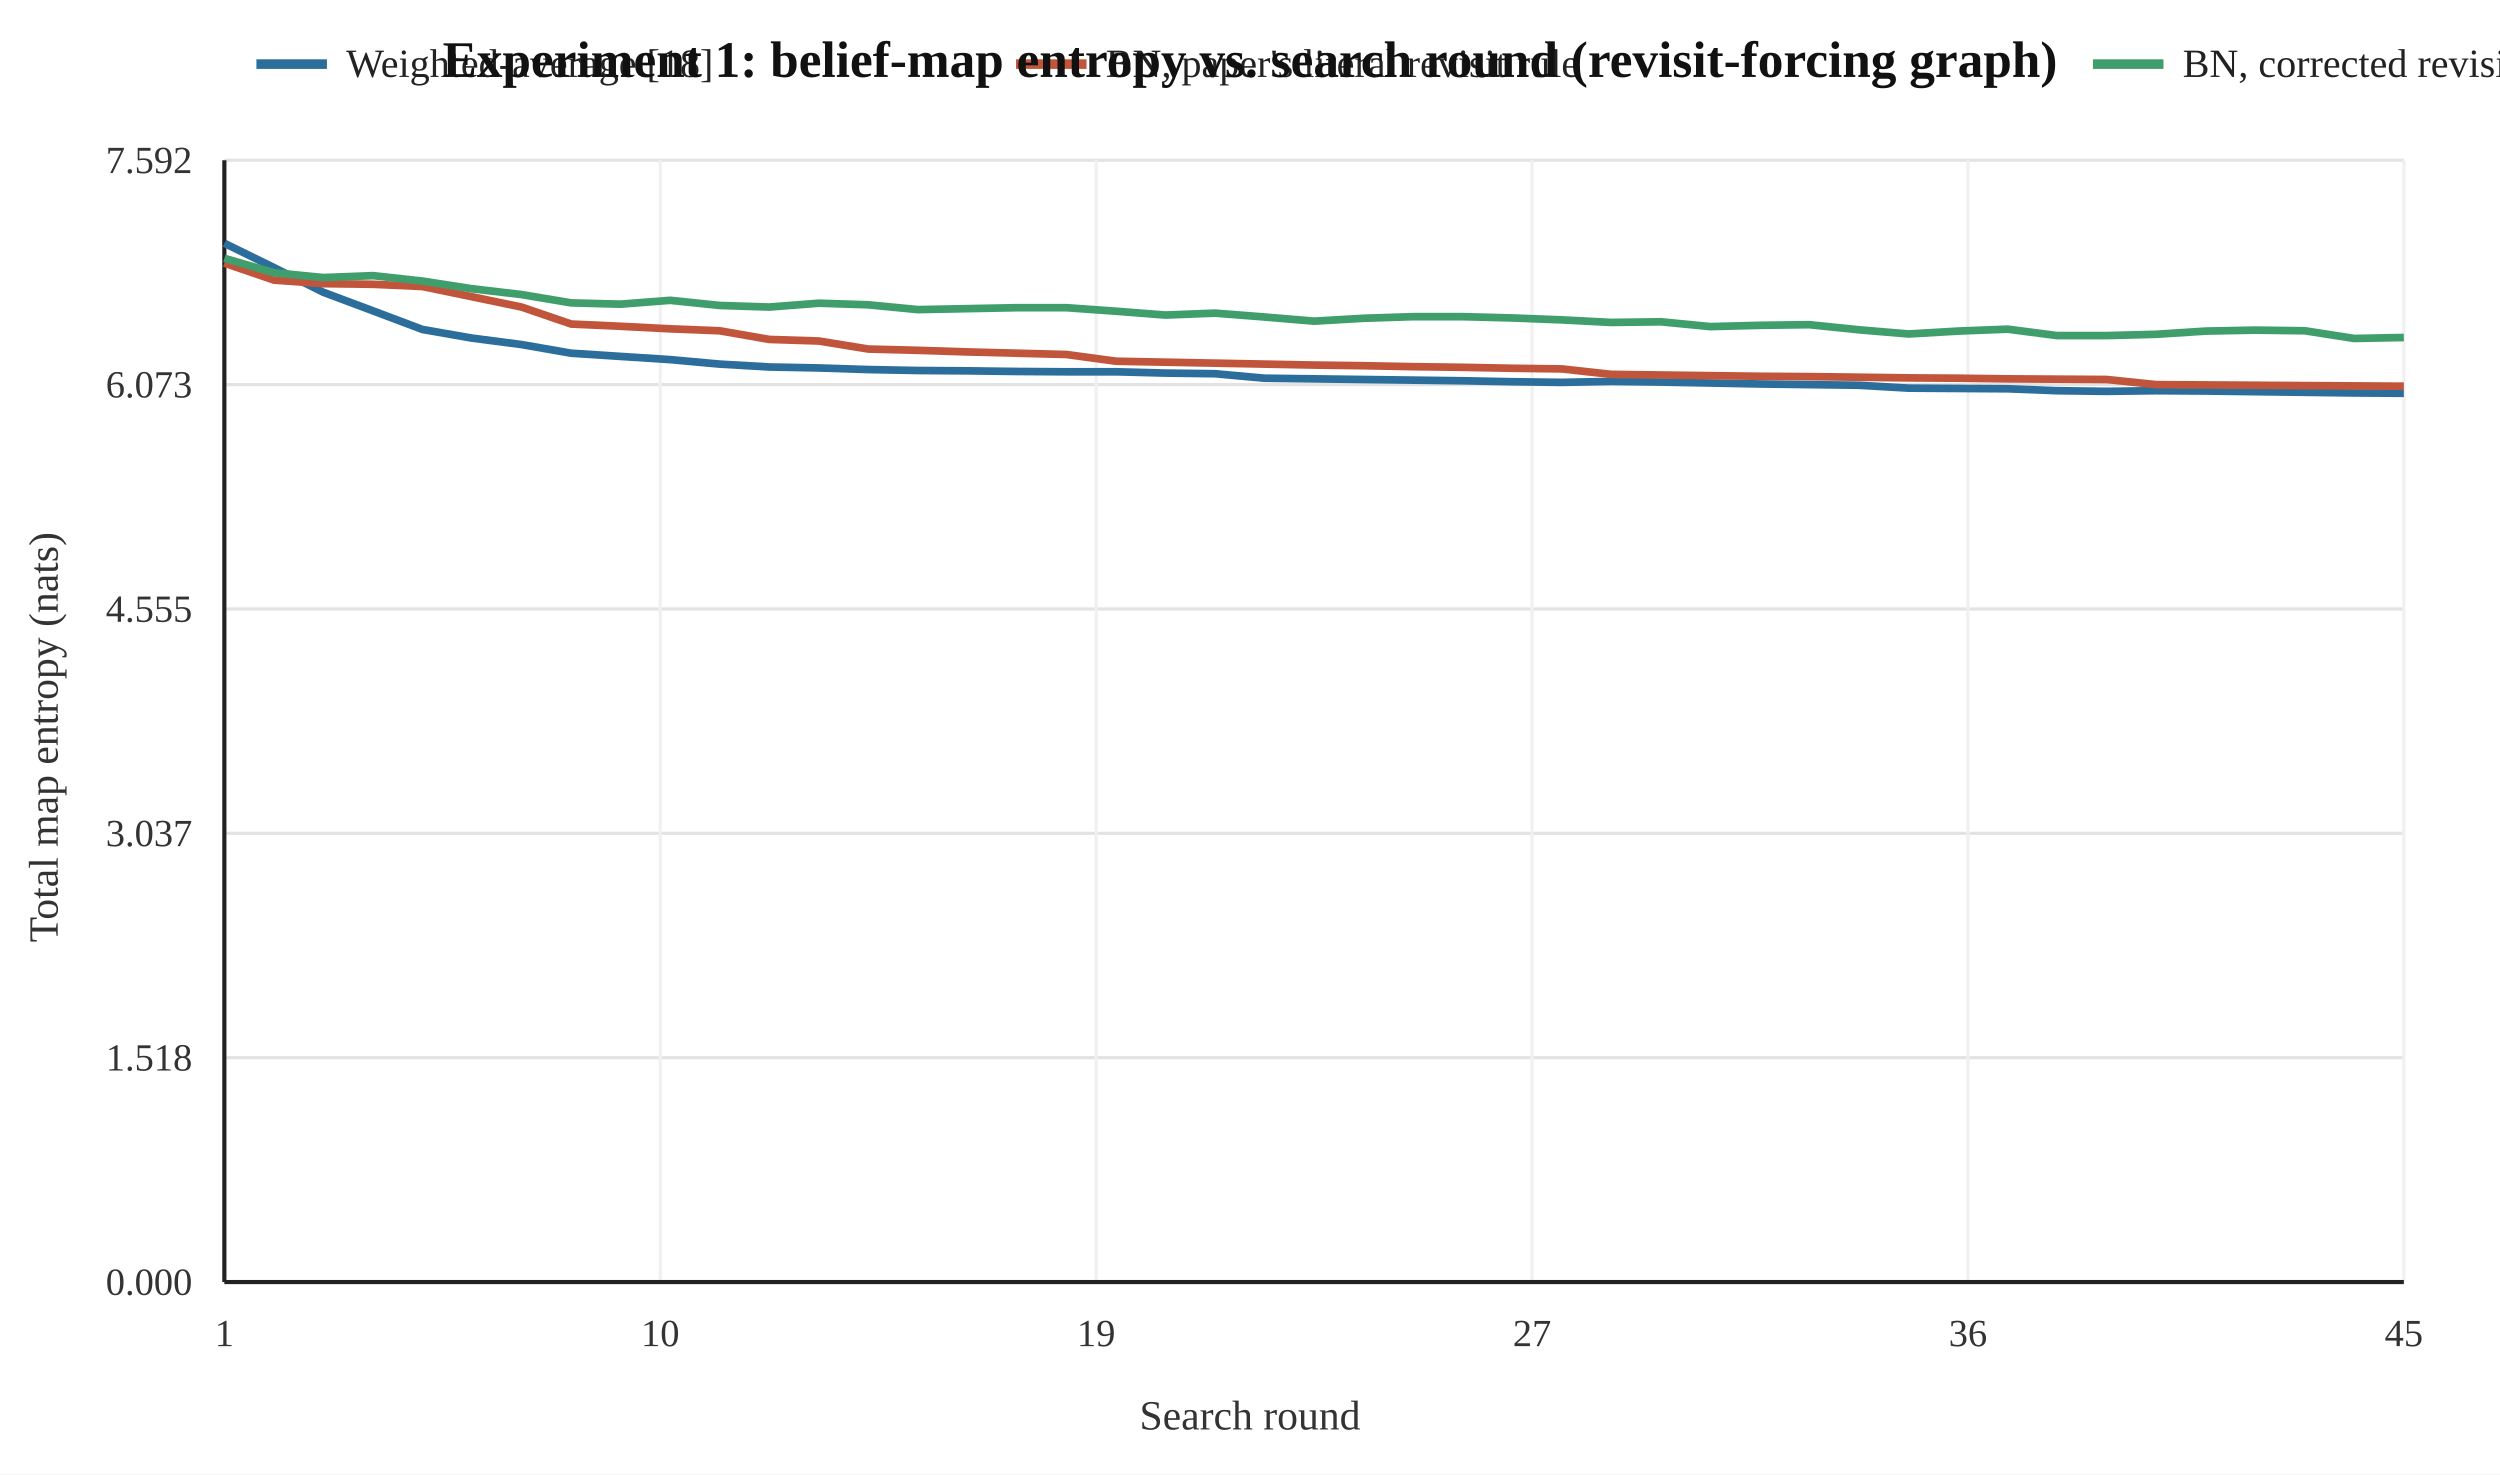
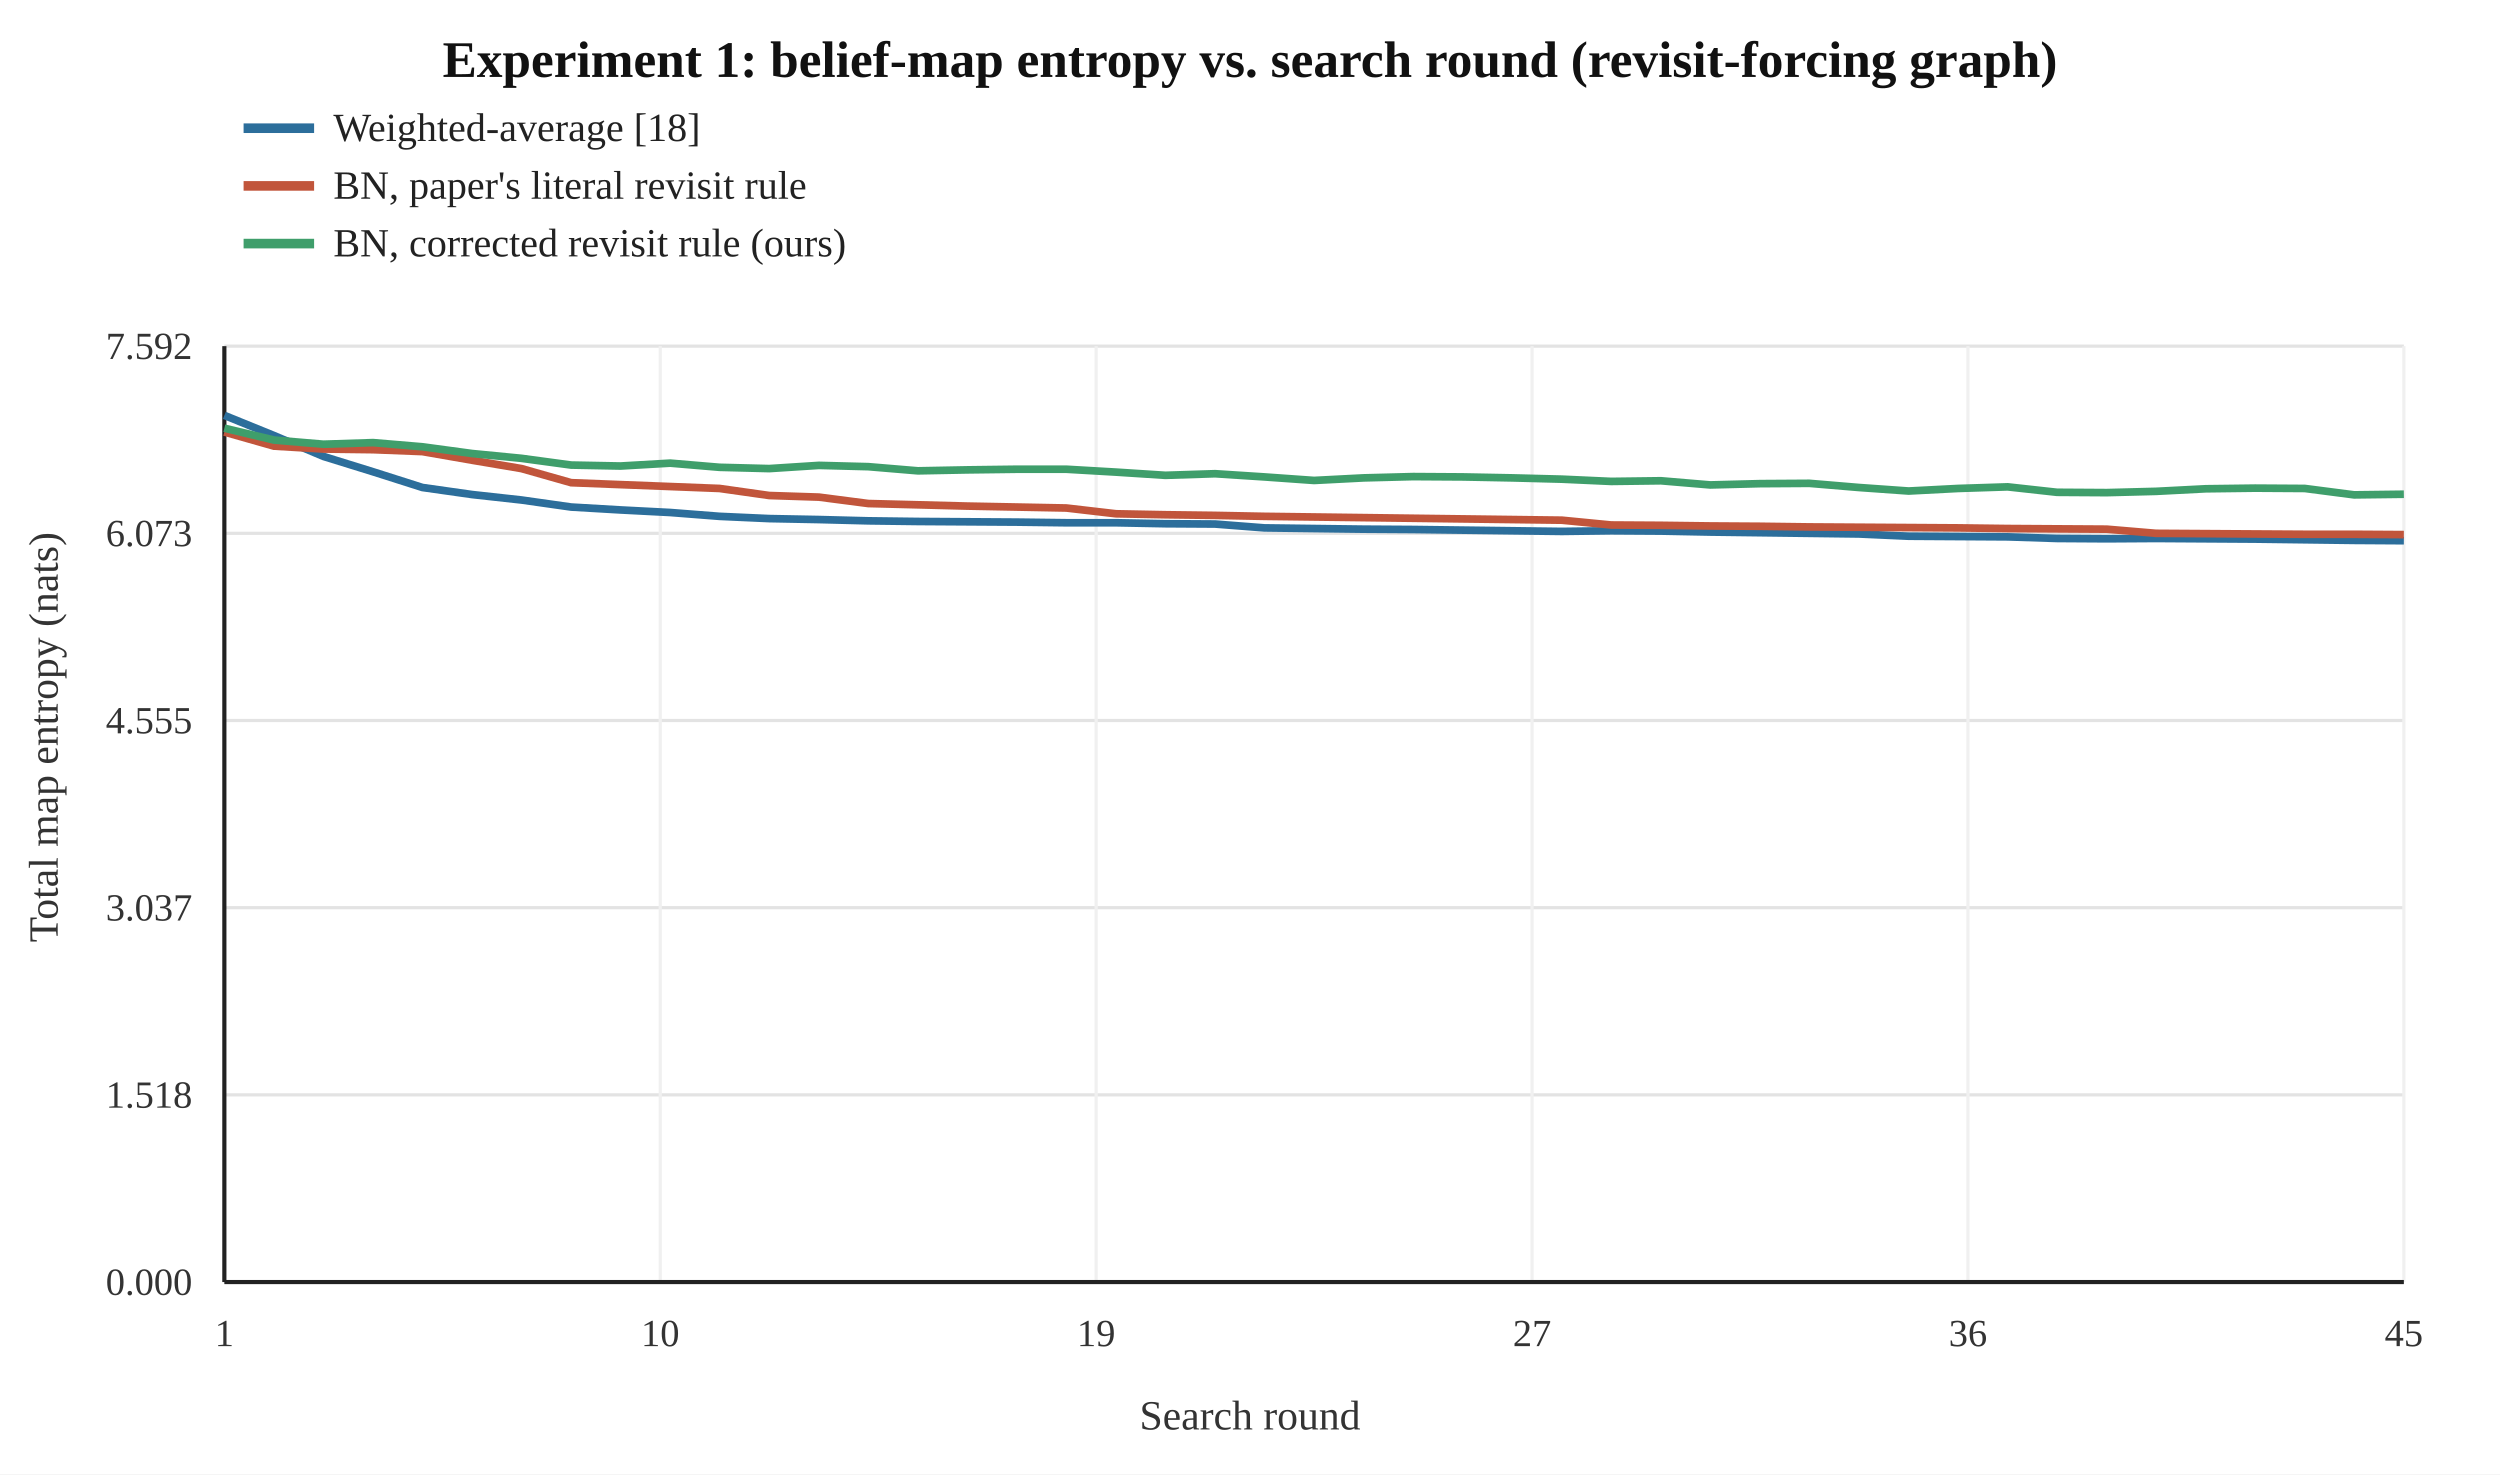
<svg xmlns="http://www.w3.org/2000/svg" width="780" height="460" viewBox="0 0 780 460" font-family="Georgia, 'Times New Roman', serif">
  <rect x="0" y="0" width="780" height="460" fill="#ffffff" />
  <line x1="70" y1="400.0" x2="750" y2="400.0" stroke="#e3e3e3" stroke-width="1" />
  <text x="60" y="404.0" font-size="12" fill="#333" text-anchor="end">0.000</text>
-   <line x1="70" y1="330.0" x2="750" y2="330.0" stroke="#e3e3e3" stroke-width="1" />
-   <text x="60" y="334.0" font-size="12" fill="#333" text-anchor="end">1.518</text>
-   <line x1="70" y1="260.0" x2="750" y2="260.0" stroke="#e3e3e3" stroke-width="1" />
-   <text x="60" y="264.0" font-size="12" fill="#333" text-anchor="end">3.037</text>
-   <line x1="70" y1="190.0" x2="750" y2="190.0" stroke="#e3e3e3" stroke-width="1" />
-   <text x="60" y="194.0" font-size="12" fill="#333" text-anchor="end">4.555</text>
-   <line x1="70" y1="120.0" x2="750" y2="120.0" stroke="#e3e3e3" stroke-width="1" />
-   <text x="60" y="124.0" font-size="12" fill="#333" text-anchor="end">6.073</text>
-   <line x1="70" y1="50.0" x2="750" y2="50.0" stroke="#e3e3e3" stroke-width="1" />
-   <text x="60" y="54.0" font-size="12" fill="#333" text-anchor="end">7.592</text>
-   <line x1="70.0" y1="50" x2="70.0" y2="400" stroke="#f0f0f0" stroke-width="1" />
+   <line x1="70" y1="341.6" x2="750" y2="341.6" stroke="#e3e3e3" stroke-width="1" />
+   <text x="60" y="345.6" font-size="12" fill="#333" text-anchor="end">1.518</text>
+   <line x1="70" y1="283.2" x2="750" y2="283.2" stroke="#e3e3e3" stroke-width="1" />
+   <text x="60" y="287.2" font-size="12" fill="#333" text-anchor="end">3.037</text>
+   <line x1="70" y1="224.8" x2="750" y2="224.8" stroke="#e3e3e3" stroke-width="1" />
+   <text x="60" y="228.8" font-size="12" fill="#333" text-anchor="end">4.555</text>
+   <line x1="70" y1="166.4" x2="750" y2="166.4" stroke="#e3e3e3" stroke-width="1" />
+   <text x="60" y="170.4" font-size="12" fill="#333" text-anchor="end">6.073</text>
+   <line x1="70" y1="108.0" x2="750" y2="108.0" stroke="#e3e3e3" stroke-width="1" />
+   <text x="60" y="112.0" font-size="12" fill="#333" text-anchor="end">7.592</text>
+   <line x1="70.0" y1="108" x2="70.0" y2="400" stroke="#f0f0f0" stroke-width="1" />
  <text x="70.0" y="420" font-size="12" fill="#333" text-anchor="middle">1</text>
-   <line x1="206.0" y1="50" x2="206.0" y2="400" stroke="#f0f0f0" stroke-width="1" />
+   <line x1="206.0" y1="108" x2="206.0" y2="400" stroke="#f0f0f0" stroke-width="1" />
  <text x="206.0" y="420" font-size="12" fill="#333" text-anchor="middle">10</text>
-   <line x1="342.0" y1="50" x2="342.0" y2="400" stroke="#f0f0f0" stroke-width="1" />
+   <line x1="342.0" y1="108" x2="342.0" y2="400" stroke="#f0f0f0" stroke-width="1" />
  <text x="342.0" y="420" font-size="12" fill="#333" text-anchor="middle">19</text>
-   <line x1="478.0" y1="50" x2="478.0" y2="400" stroke="#f0f0f0" stroke-width="1" />
+   <line x1="478.0" y1="108" x2="478.0" y2="400" stroke="#f0f0f0" stroke-width="1" />
  <text x="478.0" y="420" font-size="12" fill="#333" text-anchor="middle">27</text>
-   <line x1="614.0" y1="50" x2="614.0" y2="400" stroke="#f0f0f0" stroke-width="1" />
+   <line x1="614.0" y1="108" x2="614.0" y2="400" stroke="#f0f0f0" stroke-width="1" />
  <text x="614.0" y="420" font-size="12" fill="#333" text-anchor="middle">36</text>
-   <line x1="750.0" y1="50" x2="750.0" y2="400" stroke="#f0f0f0" stroke-width="1" />
+   <line x1="750.0" y1="108" x2="750.0" y2="400" stroke="#f0f0f0" stroke-width="1" />
  <text x="750.0" y="420" font-size="12" fill="#333" text-anchor="middle">45</text>
-   <line x1="70" y1="50" x2="70" y2="400" stroke="#222" stroke-width="1.3" />
+   <line x1="70" y1="108" x2="70" y2="400" stroke="#222" stroke-width="1.3" />
  <line x1="70" y1="400" x2="750" y2="400" stroke="#222" stroke-width="1.3" />
-   <polyline points="70.0,75.9 85.5,83.5 100.9,91.2 116.4,97.0 131.8,102.8 147.3,105.5 162.7,107.5 178.2,110.2 193.6,111.2 209.1,112.2 224.5,113.6 240.0,114.5 255.5,114.8 270.9,115.3 286.4,115.6 301.8,115.7 317.3,115.9 332.7,116.0 348.2,116.0 363.6,116.4 379.1,116.6 394.5,118.0 410.0,118.2 425.5,118.4 440.9,118.6 456.4,118.8 471.8,119.1 487.3,119.3 502.7,119.0 518.2,119.2 533.6,119.5 549.1,119.8 564.5,120.0 580.0,120.2 595.5,121.1 610.9,121.2 626.4,121.3 641.8,121.9 657.3,122.1 672.7,121.9 688.2,122.0 703.6,122.2 719.1,122.4 734.5,122.6 750.0,122.7" fill="none" stroke="#2C6E9B" stroke-width="2.4" />
-   <polyline points="70.0,82.1 85.5,87.4 100.9,88.5 116.4,88.7 131.8,89.4 147.3,92.6 162.7,95.8 178.2,101.1 193.6,101.8 209.1,102.6 224.5,103.2 240.0,105.9 255.5,106.4 270.9,108.9 286.4,109.3 301.8,109.8 317.3,110.2 332.7,110.6 348.2,112.7 363.6,113.0 379.1,113.3 394.5,113.6 410.0,113.9 425.5,114.1 440.9,114.4 456.4,114.6 471.8,114.9 487.3,115.1 502.7,116.8 518.2,117.0 533.6,117.2 549.1,117.4 564.5,117.5 580.0,117.7 595.5,117.9 610.9,118.0 626.4,118.2 641.8,118.3 657.3,118.4 672.7,120.0 688.2,120.1 703.6,120.2 719.1,120.3 734.5,120.4 750.0,120.5" fill="none" stroke="#C1553B" stroke-width="2.4" />
-   <polyline points="70.0,80.6 85.5,85.1 100.9,86.6 116.4,86.0 131.8,87.7 147.3,90.1 162.7,91.9 178.2,94.5 193.6,94.9 209.1,93.7 224.5,95.3 240.0,95.8 255.5,94.6 270.9,95.1 286.4,96.6 301.8,96.3 317.3,96.0 332.7,96.0 348.2,97.1 363.6,98.3 379.1,97.7 394.5,98.9 410.0,100.2 425.5,99.3 440.9,98.8 456.4,98.8 471.8,99.2 487.3,99.8 502.7,100.6 518.2,100.4 533.6,101.9 549.1,101.5 564.5,101.3 580.0,102.9 595.5,104.2 610.9,103.3 626.4,102.7 641.8,104.7 657.3,104.7 672.7,104.3 688.2,103.3 703.6,103.0 719.1,103.2 734.5,105.6 750.0,105.3" fill="none" stroke="#3F9E6B" stroke-width="2.4" />
-   <line x1="80" y1="20" x2="102" y2="20" stroke="#2C6E9B" stroke-width="3" />
-   <text x="108" y="24" font-size="12.5" fill="#222">Weighted-average [18]</text>
-   <line x1="317" y1="20" x2="339" y2="20" stroke="#C1553B" stroke-width="3" />
-   <text x="345" y="24" font-size="12.5" fill="#222">BN, paper's literal revisit rule</text>
-   <line x1="653" y1="20" x2="675" y2="20" stroke="#3F9E6B" stroke-width="3" />
-   <text x="681" y="24" font-size="12.5" fill="#222">BN, corrected revisit rule (ours)</text>
+   <polyline points="70.0,129.6 85.5,135.9 100.9,142.4 116.4,147.2 131.8,152.1 147.3,154.3 162.7,156.0 178.2,158.2 193.6,159.1 209.1,159.9 224.5,161.1 240.0,161.8 255.5,162.1 270.9,162.5 286.4,162.7 301.8,162.8 317.3,162.9 332.7,163.1 348.2,163.1 363.6,163.4 379.1,163.5 394.5,164.7 410.0,164.9 425.5,165.1 440.9,165.2 456.4,165.4 471.8,165.6 487.3,165.8 502.7,165.6 518.2,165.7 533.6,166.0 549.1,166.2 564.5,166.4 580.0,166.6 595.5,167.3 610.9,167.4 626.4,167.5 641.8,168.0 657.3,168.1 672.7,168.0 688.2,168.1 703.6,168.2 719.1,168.4 734.5,168.6 750.0,168.7" fill="none" stroke="#2C6E9B" stroke-width="2.4" />
+   <polyline points="70.0,134.8 85.5,139.2 100.9,140.1 116.4,140.3 131.8,140.9 147.3,143.6 162.7,146.2 178.2,150.6 193.6,151.2 209.1,151.8 224.5,152.4 240.0,154.6 255.5,155.1 270.9,157.1 286.4,157.5 301.8,157.9 317.3,158.2 332.7,158.5 348.2,160.3 363.6,160.6 379.1,160.8 394.5,161.1 410.0,161.3 425.5,161.5 440.9,161.7 456.4,161.9 471.8,162.1 487.3,162.3 502.7,163.8 518.2,163.9 533.6,164.1 549.1,164.2 564.5,164.4 580.0,164.5 595.5,164.6 610.9,164.7 626.4,164.9 641.8,165.0 657.3,165.1 672.7,166.4 688.2,166.5 703.6,166.6 719.1,166.7 734.5,166.7 750.0,166.8" fill="none" stroke="#C1553B" stroke-width="2.4" />
+   <polyline points="70.0,133.6 85.5,137.3 100.9,138.6 116.4,138.1 131.8,139.4 147.3,141.5 162.7,143.0 178.2,145.1 193.6,145.4 209.1,144.5 224.5,145.8 240.0,146.2 255.5,145.2 270.9,145.6 286.4,146.9 301.8,146.6 317.3,146.4 332.7,146.4 348.2,147.3 363.6,148.3 379.1,147.8 394.5,148.8 410.0,149.9 425.5,149.1 440.9,148.7 456.4,148.8 471.8,149.1 487.3,149.5 502.7,150.2 518.2,150.0 533.6,151.3 549.1,150.9 564.5,150.8 580.0,152.1 595.5,153.2 610.9,152.4 626.4,151.9 641.8,153.6 657.3,153.7 672.7,153.3 688.2,152.5 703.6,152.3 719.1,152.4 734.5,154.4 750.0,154.2" fill="none" stroke="#3F9E6B" stroke-width="2.4" />
+   <line x1="76" y1="40" x2="98" y2="40" stroke="#2C6E9B" stroke-width="3" />
+   <text x="104" y="44" font-size="12.5" fill="#222">Weighted-average [18]</text>
+   <line x1="76" y1="58" x2="98" y2="58" stroke="#C1553B" stroke-width="3" />
+   <text x="104" y="62" font-size="12.5" fill="#222">BN, paper's literal revisit rule</text>
+   <line x1="76" y1="76" x2="98" y2="76" stroke="#3F9E6B" stroke-width="3" />
+   <text x="104" y="80" font-size="12.5" fill="#222">BN, corrected revisit rule (ours)</text>
  <text x="390.0" y="24" font-size="16" fill="#111" text-anchor="middle" font-weight="bold">Experiment 1: belief-map entropy vs. search round (revisit-forcing graph)</text>
  <text x="390.0" y="446" font-size="13" fill="#333" text-anchor="middle">Search round</text>
  <text x="18" y="230.0" font-size="13" fill="#333" text-anchor="middle" transform="rotate(-90 18 230.0)">Total map entropy (nats)</text>
</svg>
